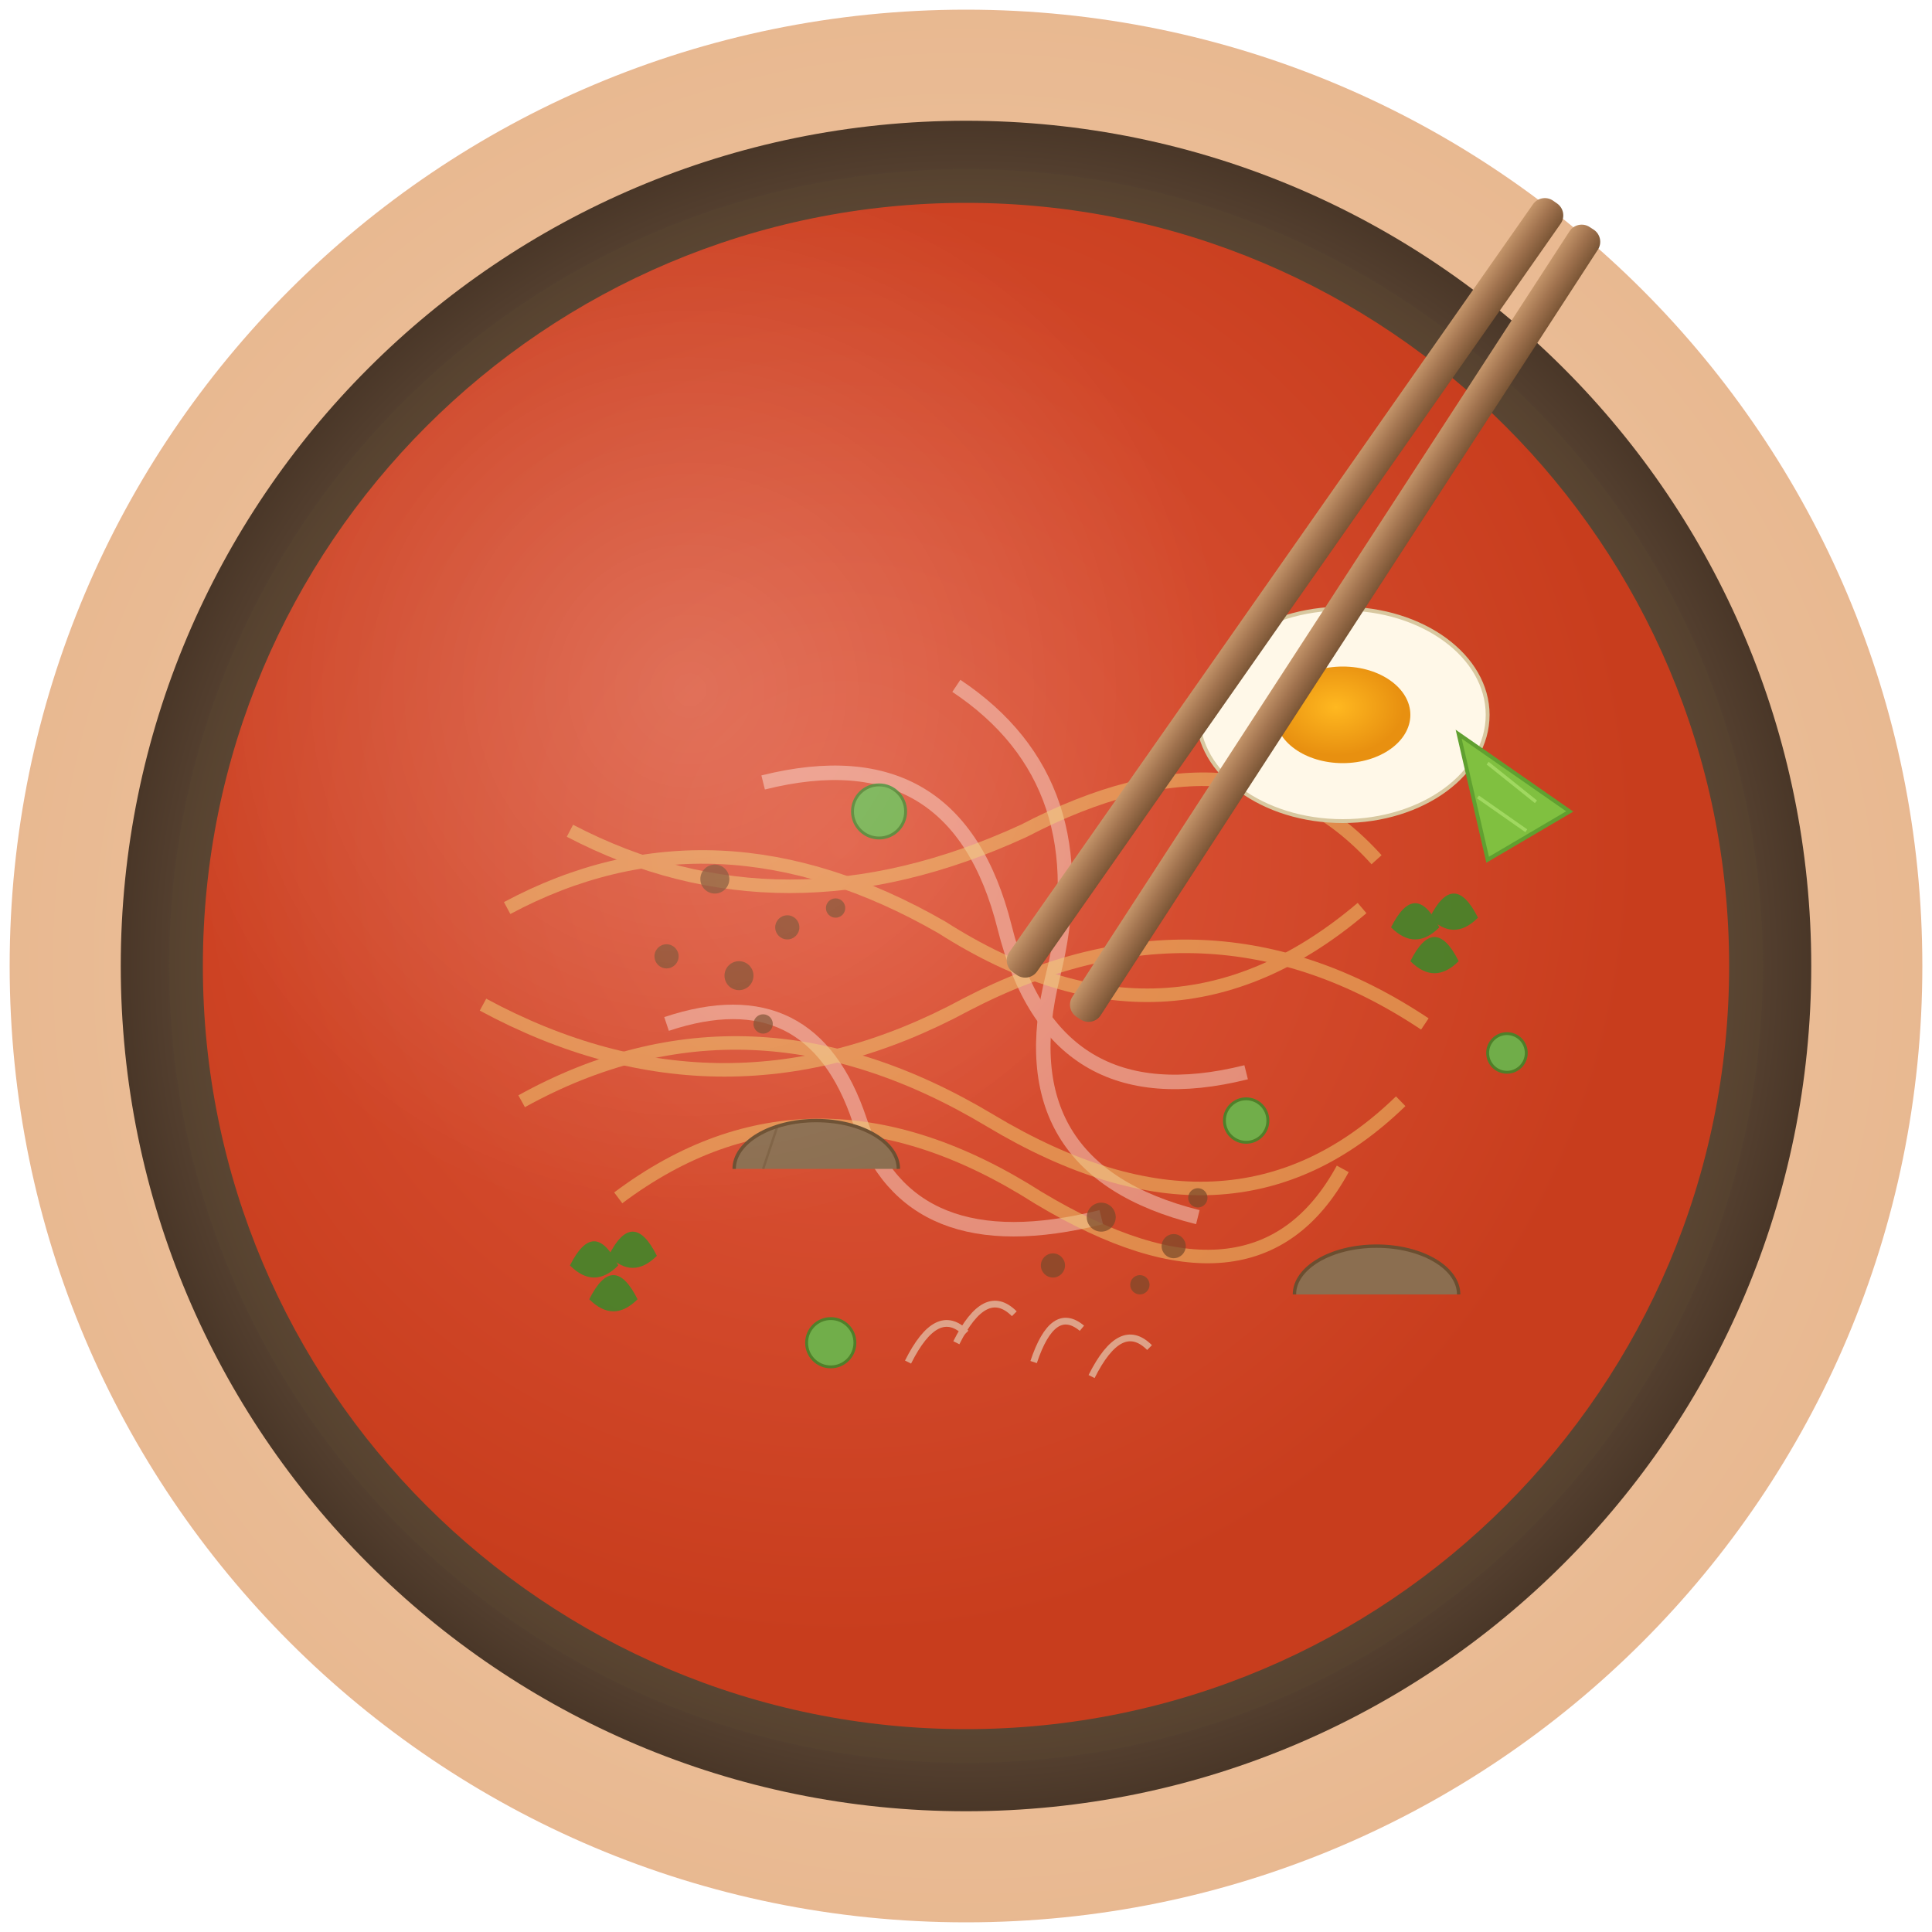
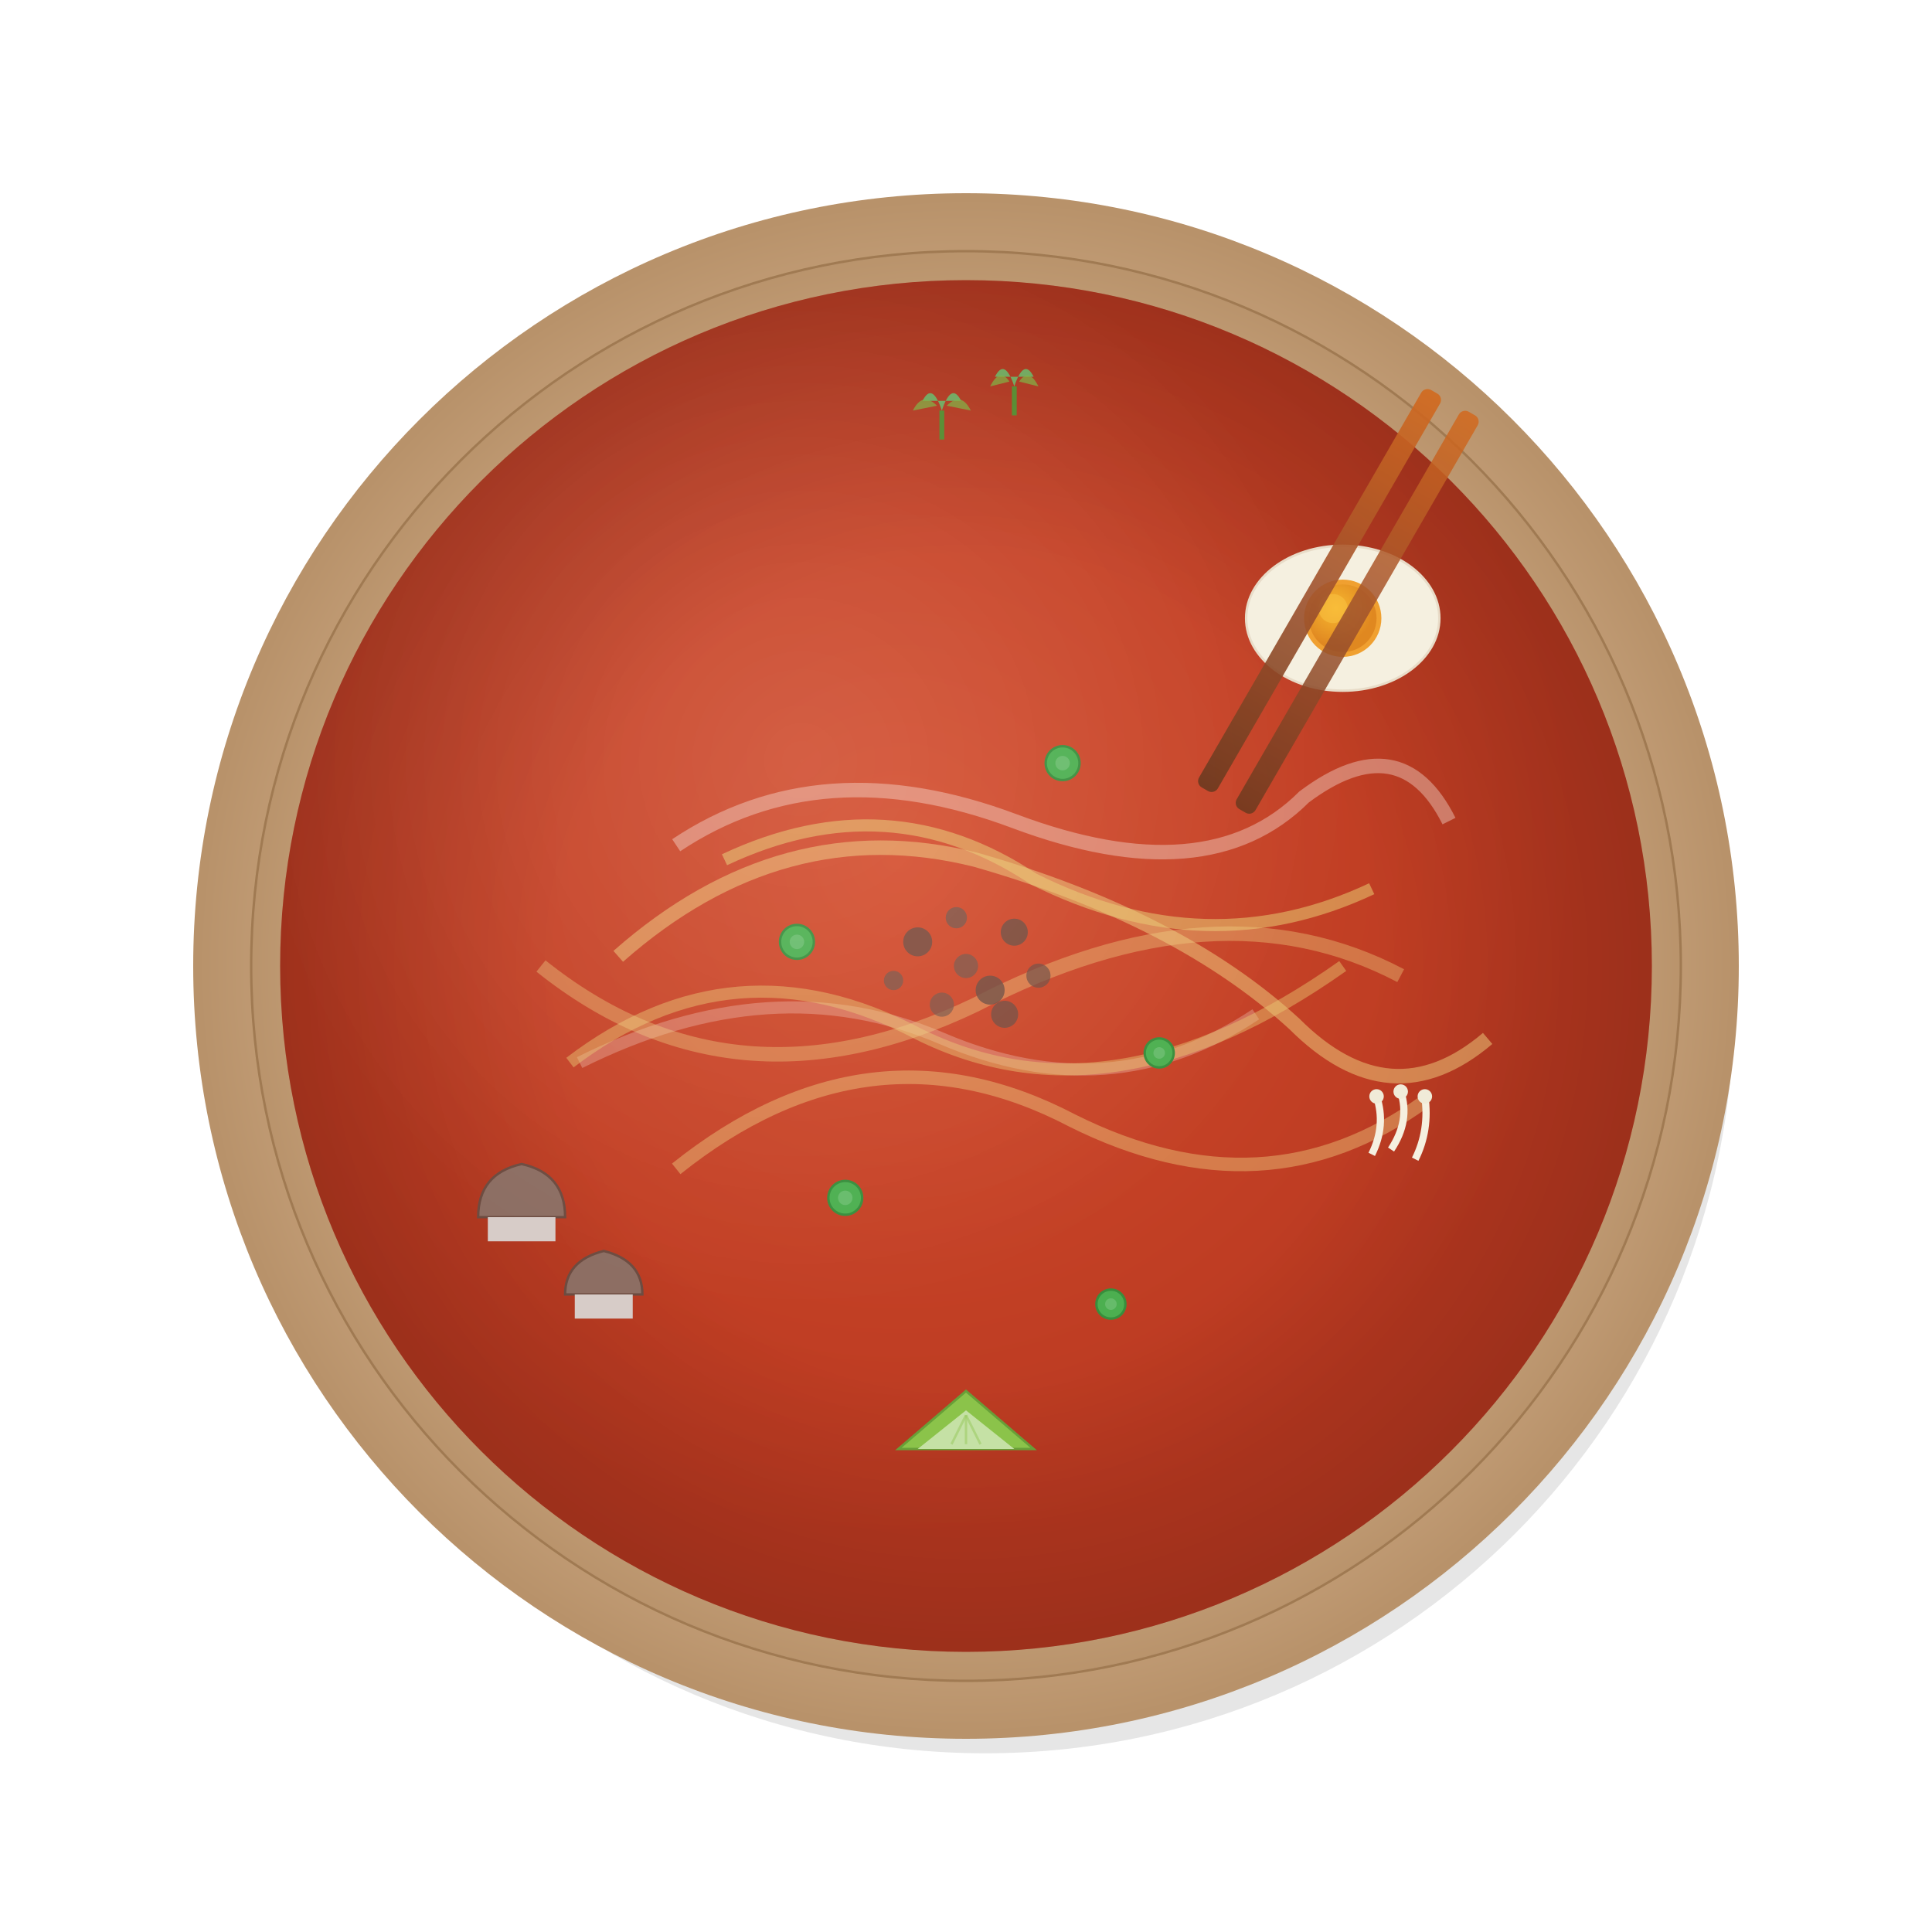
<svg xmlns="http://www.w3.org/2000/svg" viewBox="0 0 400 400">
  <defs>
-     <radialGradient id="a" cx="50%" cy="50%" r="50%">
-       <stop offset="0%" stop-color="#F5D0B0" />
-       <stop offset="100%" stop-color="#E8B890" />
+     <radialGradient id="bowlRim" cx="50%" cy="50%" r="50%">
+       <stop offset="70%" stop-color="#D4B08C" />
+       <stop offset="100%" stop-color="#B8926A" />
    </radialGradient>
-     <radialGradient id="b" cx="50%" cy="50%" r="50%">
-       <stop offset="0%" stop-color="#8B7355" />
-       <stop offset="80%" stop-color="#6B5340" />
-       <stop offset="100%" stop-color="#4A3728" />
+     <radialGradient id="broth" cx="45%" cy="42%" r="50%">
+       <stop offset="0%" stop-color="#D44D2D" />
+       <stop offset="100%" stop-color="#B83820" />
    </radialGradient>
-     <radialGradient id="c" cx="42%" cy="42%" r="52%">
-       <stop offset="0%" stop-color="#E0583D" />
-       <stop offset="100%" stop-color="#C83D1D" />
+     <radialGradient id="yolkGrad" cx="40%" cy="35%" r="55%">
+       <stop offset="0%" stop-color="#F8B830" />
+       <stop offset="100%" stop-color="#E08820" />
    </radialGradient>
-     <radialGradient id="d" cx="32%" cy="32%" r="35%">
-       <stop offset="0%" stop-color="#fff" stop-opacity=".18" />
-       <stop offset="100%" stop-color="#fff" stop-opacity="0" />
+     <linearGradient id="chopGrad" x1="0" y1="0" x2="0" y2="1">
+       <stop offset="0%" stop-color="#D2691E" />
+       <stop offset="50%" stop-color="#A0522D" />
+       <stop offset="100%" stop-color="#6B3A1F" />
+     </linearGradient>
+     <radialGradient id="brothEdge" cx="50%" cy="50%" r="50%">
+       <stop offset="60%" stop-color="transparent" />
+       <stop offset="100%" stop-color="rgba(0,0,0,0.15)" />
    </radialGradient>
-     <linearGradient id="e" x1="0" y1="0" x2="1" y2="0">
-       <stop offset="0%" stop-color="#C4956A" />
-       <stop offset="50%" stop-color="#A0724E" />
-       <stop offset="100%" stop-color="#7A5535" />
-     </linearGradient>
-     <radialGradient id="f" cx="45%" cy="42%" r="50%">
-       <stop offset="0%" stop-color="#FFB820" />
-       <stop offset="100%" stop-color="#E89010" />
+     <radialGradient id="highlight" cx="38%" cy="35%" r="40%">
+       <stop offset="0%" stop-color="#FFF" stop-opacity="0.12" />
+       <stop offset="100%" stop-color="#FFF" stop-opacity="0" />
    </radialGradient>
  </defs>
-   <circle cx="200" cy="200" r="198" fill="url(#a)" />
-   <circle cx="200" cy="200" r="175" fill="url(#b)" />
-   <circle cx="200" cy="200" r="165" fill="#5A4530" opacity=".4" />
-   <circle cx="200" cy="200" r="158" fill="url(#c)" />
-   <g fill="none" stroke="#FFF8F0" stroke-width="3" opacity=".4">
-     <path d="M158,162Q198,152 208,192Q218,232 258,222" />
-     <path d="M138,212Q168,202 178,232Q188,262 228,252" />
-     <path d="M198,142Q228,162 218,202Q208,242 248,252" />
+   <ellipse cx="204" cy="208" rx="155" ry="155" fill="rgba(0,0,0,0.1)" />
+   <circle cx="200" cy="200" r="160" fill="url(#bowlRim)" />
+   <circle cx="200" cy="200" r="148" fill="url(#bowlRim)" stroke="#A07A52" stroke-width="0.5" />
+   <circle cx="200" cy="200" r="142" fill="url(#broth)" />
+   <circle cx="200" cy="200" r="142" fill="url(#brothEdge)" />
+   <path d="M140,175 Q170,155 210,170 Q250,185 270,165 Q290,150 300,170" stroke="#FFF8F0" stroke-width="3" fill="none" opacity="0.35" />
+   <path d="M120,220 Q160,200 195,215 Q230,230 260,210" stroke="#FFF8F0" stroke-width="2.5" fill="none" opacity="0.25" />
+   <path d="M128,198 Q162,168 202,178 Q244,190 268,212 Q288,232 308,215" stroke="#F0D080" stroke-width="3" fill="none" opacity="0.5" />
+   <path d="M118,220 Q152,194 190,214 Q230,234 278,200" stroke="#E8C870" stroke-width="2.5" fill="none" opacity="0.45" />
+   <path d="M140,242 Q180,210 222,232 Q262,252 295,228" stroke="#F0D080" stroke-width="2.8" fill="none" opacity="0.42" />
+   <path d="M150,178 Q184,162 214,182 Q250,200 284,184" stroke="#E8C870" stroke-width="2.5" fill="none" opacity="0.55" />
+   <path d="M112,200 Q152,232 202,208 Q252,182 290,202" stroke="#F0D080" stroke-width="3" fill="none" opacity="0.38" />
+   <circle cx="190" cy="195" r="3" fill="#6D4C41" opacity="0.8" />
+   <circle cx="200" cy="200" r="2.5" fill="#795548" opacity="0.75" />
+   <circle cx="210" cy="193" r="2.8" fill="#6D4C41" opacity="0.8" />
+   <circle cx="195" cy="208" r="2.5" fill="#795548" opacity="0.7" />
+   <circle cx="205" cy="205" r="3" fill="#6D4C41" opacity="0.8" />
+   <circle cx="185" cy="203" r="2" fill="#795548" opacity="0.75" />
+   <circle cx="215" cy="202" r="2.5" fill="#6D4C41" opacity="0.7" />
+   <circle cx="198" cy="190" r="2.2" fill="#795548" opacity="0.8" />
+   <circle cx="208" cy="210" r="2.8" fill="#6D4C41" opacity="0.75" />
+   <g transform="translate(278,128)">
+     <ellipse cx="0" cy="0" rx="20" ry="15" fill="#F5F0E0" stroke="#E8DCC8" stroke-width="0.5" />
+     <circle cx="0" cy="0" r="8" fill="#F0A030" />
+     <circle cx="0" cy="0" r="7" fill="url(#yolkGrad)" />
+     <circle cx="-2" cy="-2" r="3" fill="#F8C040" opacity="0.6" />
  </g>
-   <g fill="none" stroke="#F0D070" stroke-width="2.8" opacity=".5">
-     <path d="M105,188Q148,165 195,192Q242,222 282,188" />
-     <path d="M100,208Q150,235 200,208Q250,182 295,212" />
-     <path d="M108,228Q155,202 205,232Q255,262 290,228" />
-     <path d="M128,248Q168,218 215,248Q260,275 278,242" />
-     <path d="M118,172Q162,195 212,172Q258,148 285,178" />
+   <g transform="translate(108,248)">
+     <path d="M-9,4 Q-9,-5 0,-7 Q9,-5 9,4 Z" fill="#8D6E63" stroke="#6D4C41" stroke-width="0.5" />
+     <path d="M-7,4 L-7,9 L7,9 L7,4" fill="#D7CCC8" />
  </g>
-   <g fill="#7A4A2A" opacity=".72">
-     <circle cx="148" cy="182" r="3" />
-     <circle cx="163" cy="192" r="2.5" />
-     <circle cx="153" cy="202" r="3" />
-     <circle cx="173" cy="188" r="2" />
-     <circle cx="138" cy="198" r="2.5" />
-     <circle cx="158" cy="212" r="2" />
-     <circle cx="228" cy="252" r="3" />
-     <circle cx="243" cy="258" r="2.5" />
-     <circle cx="236" cy="266" r="2" />
-     <circle cx="218" cy="262" r="2.5" />
-     <circle cx="248" cy="248" r="2" />
+   <g transform="translate(125,265)">
+     <path d="M-8,3 Q-8,-4 0,-6 Q8,-4 8,3 Z" fill="#8D6E63" stroke="#6D4C41" stroke-width="0.5" />
+     <path d="M-6,3 L-6,8 L6,8 L6,3" fill="#D7CCC8" />
  </g>
-   <ellipse cx="278" cy="148" rx="30" ry="22" fill="#FFF8E8" stroke="#D8C8A0" stroke-width=".8" />
-   <ellipse cx="278" cy="148" rx="14" ry="10" fill="url(#f)" />
-   <path d="M152,242A17,10 0 0,1 186,242" fill="#8B6E50" stroke="#6B4E30" stroke-width=".7" />
-   <path d="M158,242L161,233" fill="none" stroke="#6B4E30" stroke-width=".5" opacity=".4" />
-   <path d="M268,268A17,10 0 0,1 302,268" fill="#8B6E50" stroke="#6B4E30" stroke-width=".7" />
-   <g fill="none" stroke="#E8E0C8" stroke-width="1.4" opacity=".6">
-     <path d="M198,278Q204,266 210,272" />
-     <path d="M214,282Q218,270 224,275" />
-     <path d="M226,285Q232,273 238,279" />
-     <path d="M188,282Q194,270 200,276" />
+   <g transform="translate(288,238)">
+     <path d="M0,0 Q4,-6 2,-12" stroke="#F5F0E0" stroke-width="1.5" fill="none" />
+     <circle cx="2" cy="-12" r="1.5" fill="#F0EBD8" />
+     <path d="M5,2 Q8,-4 7,-11" stroke="#F5F0E0" stroke-width="1.5" fill="none" />
+     <circle cx="7" cy="-11" r="1.5" fill="#F0EBD8" />
+     <path d="M-4,1 Q-1,-5 -3,-11" stroke="#F5F0E0" stroke-width="1.5" fill="none" />
+     <circle cx="-3" cy="-11" r="1.5" fill="#F0EBD8" />
  </g>
-   <g fill="#3A8A2A" opacity=".85">
-     <path d="M288,192Q293,182 298,192Q293,197 288,192" />
-     <path d="M296,190Q301,180 306,190Q301,195 296,190" />
-     <path d="M292,199Q297,189 302,199Q297,204 292,199" />
-     <path d="M118,262Q123,252 128,262Q123,267 118,262" />
-     <path d="M126,260Q131,250 136,260Q131,265 126,260" />
-     <path d="M122,269Q127,259 132,269Q127,274 122,269" />
+   <g transform="translate(195,85)">
+     <path d="M0,6 L0,0" stroke="#558B2F" stroke-width="1" fill="none" />
+     <path d="M-4,-2 Q-2,-6 0,0 Q2,-6 4,-2" fill="#66BB6A" opacity="0.85" />
+     <path d="M-6,0 Q-4,-4 -1,-1" fill="#7CB342" opacity="0.7" />
+     <path d="M6,0 Q4,-4 1,-1" fill="#7CB342" opacity="0.7" />
  </g>
-   <path d="M302,152L325,168L308,178Z" fill="#80C040" stroke="#60A030" stroke-width=".8" />
-   <path d="M308,158L318,166" fill="none" stroke="#A0D860" stroke-width=".7" />
-   <path d="M306,165L316,172" fill="none" stroke="#A0D860" stroke-width=".7" />
-   <g fill="#60C050" stroke="#3A8A2A" stroke-width=".6" opacity=".85">
-     <circle cx="182" cy="168" r="5.5" />
-     <circle cx="258" cy="232" r="4.5" />
-     <circle cx="312" cy="218" r="4" />
-     <circle cx="172" cy="278" r="5" />
+   <g transform="translate(210,80)">
+     <path d="M0,6 L0,0" stroke="#558B2F" stroke-width="1" fill="none" />
+     <path d="M-4,-2 Q-2,-6 0,0 Q2,-6 4,-2" fill="#66BB6A" opacity="0.85" />
+     <path d="M-5,0 Q-3,-4 -1,-1" fill="#7CB342" opacity="0.7" />
+     <path d="M5,0 Q3,-4 1,-1" fill="#7CB342" opacity="0.7" />
  </g>
-   <circle cx="200" cy="200" r="158" fill="url(#d)" />
-   <rect x="285" y="48" width="7" height="195" rx="3" fill="url(#e)" transform="rotate(35,315,98)" />
-   <rect x="295" y="52" width="7" height="195" rx="3" fill="url(#e)" transform="rotate(33,322,102)" />
+   <g transform="translate(200,300)">
+     <path d="M-14,0 L0,-12 L14,0 Z" fill="#8BC34A" stroke="#689F38" stroke-width="0.5" />
+     <path d="M-10,0 L0,-8 L10,0 Z" fill="#C5E1A5" />
+     <path d="M0,-7 L-3,-1" stroke="#9CCC65" stroke-width="0.5" opacity="0.6" />
+     <path d="M0,-7 L0,-1" stroke="#9CCC65" stroke-width="0.5" opacity="0.6" />
+     <path d="M0,-7 L3,-1" stroke="#9CCC65" stroke-width="0.5" opacity="0.6" />
+   </g>
+   <circle cx="220" cy="158" r="3.5" fill="#4CAF50" stroke="#388E3C" stroke-width="0.5" />
+   <circle cx="220" cy="158" r="1.5" fill="#66BB6A" />
+   <circle cx="175" cy="248" r="3.5" fill="#4CAF50" stroke="#388E3C" stroke-width="0.5" />
+   <circle cx="175" cy="248" r="1.5" fill="#66BB6A" />
+   <circle cx="240" cy="218" r="3" fill="#4CAF50" stroke="#388E3C" stroke-width="0.5" />
+   <circle cx="240" cy="218" r="1.2" fill="#66BB6A" />
+   <circle cx="165" cy="195" r="3.5" fill="#4CAF50" stroke="#388E3C" stroke-width="0.5" />
+   <circle cx="165" cy="195" r="1.5" fill="#66BB6A" />
+   <circle cx="230" cy="270" r="3" fill="#4CAF50" stroke="#388E3C" stroke-width="0.5" />
+   <circle cx="230" cy="270" r="1.2" fill="#66BB6A" />
+   <circle cx="200" cy="200" r="142" fill="url(#highlight)" />
+   <g transform="translate(295,80) rotate(30)">
+     <rect x="0" y="0" width="4.5" height="95" rx="1.5" fill="url(#chopGrad)" opacity="0.9" />
+     <rect x="9" y="0" width="4.5" height="95" rx="1.5" fill="url(#chopGrad)" opacity="0.85" />
+   </g>
</svg>
